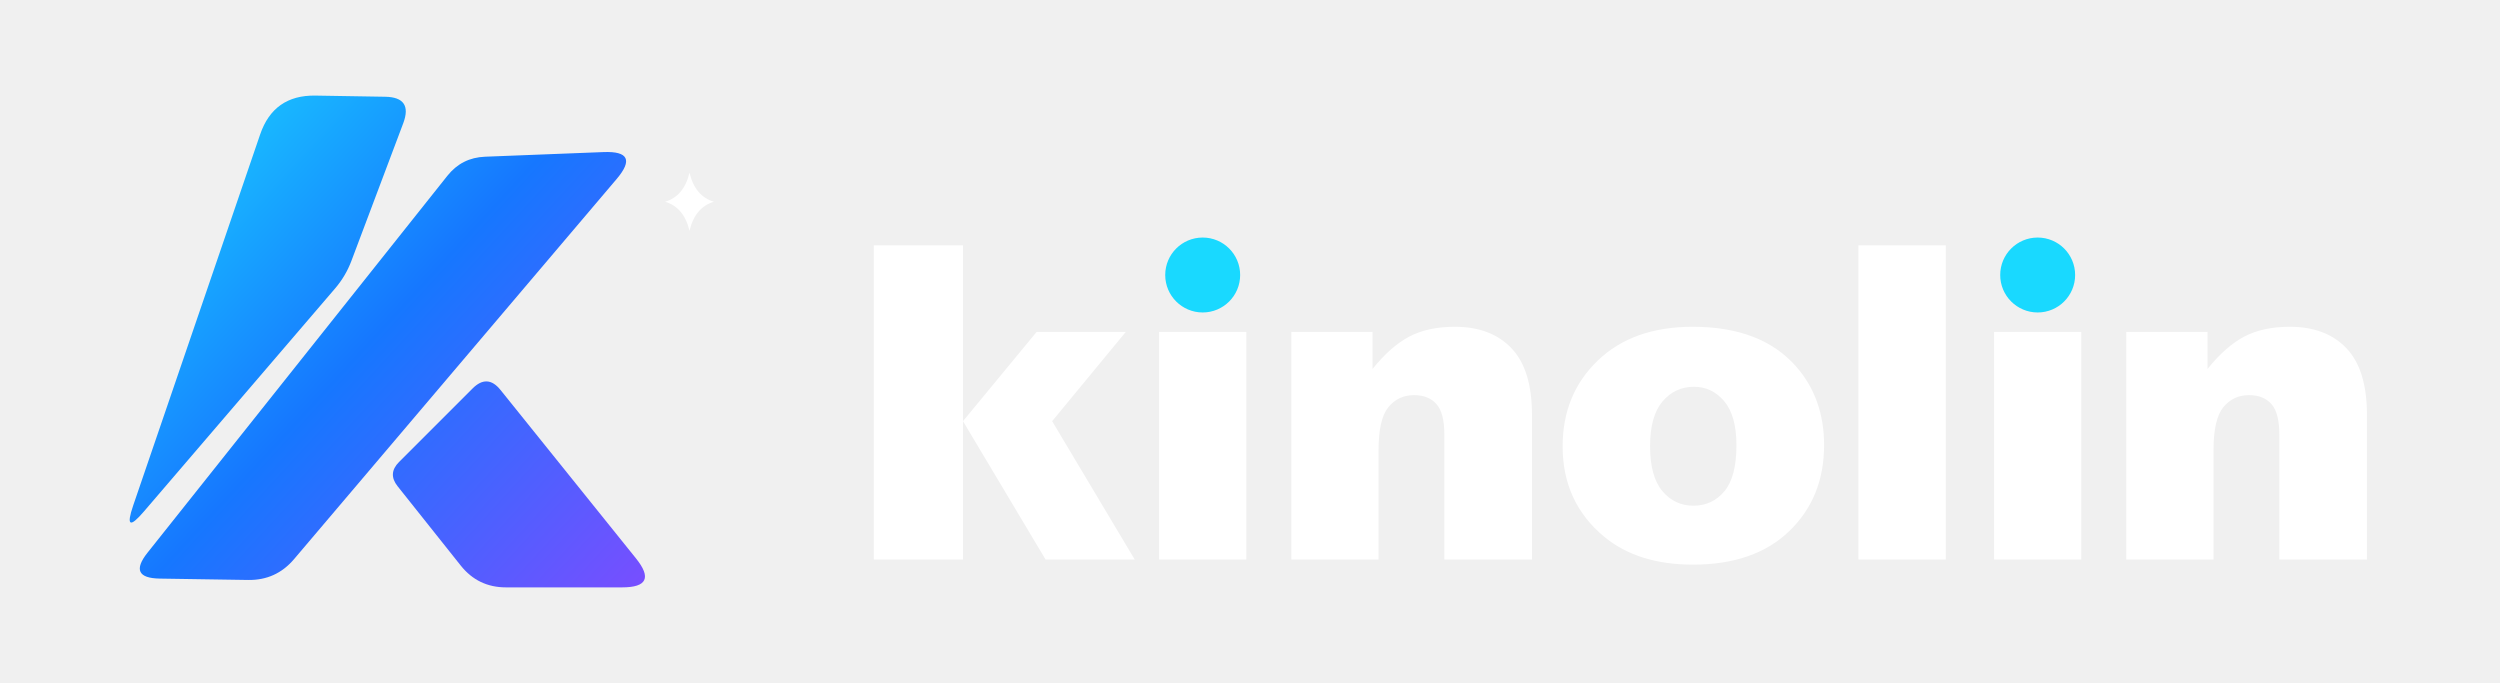
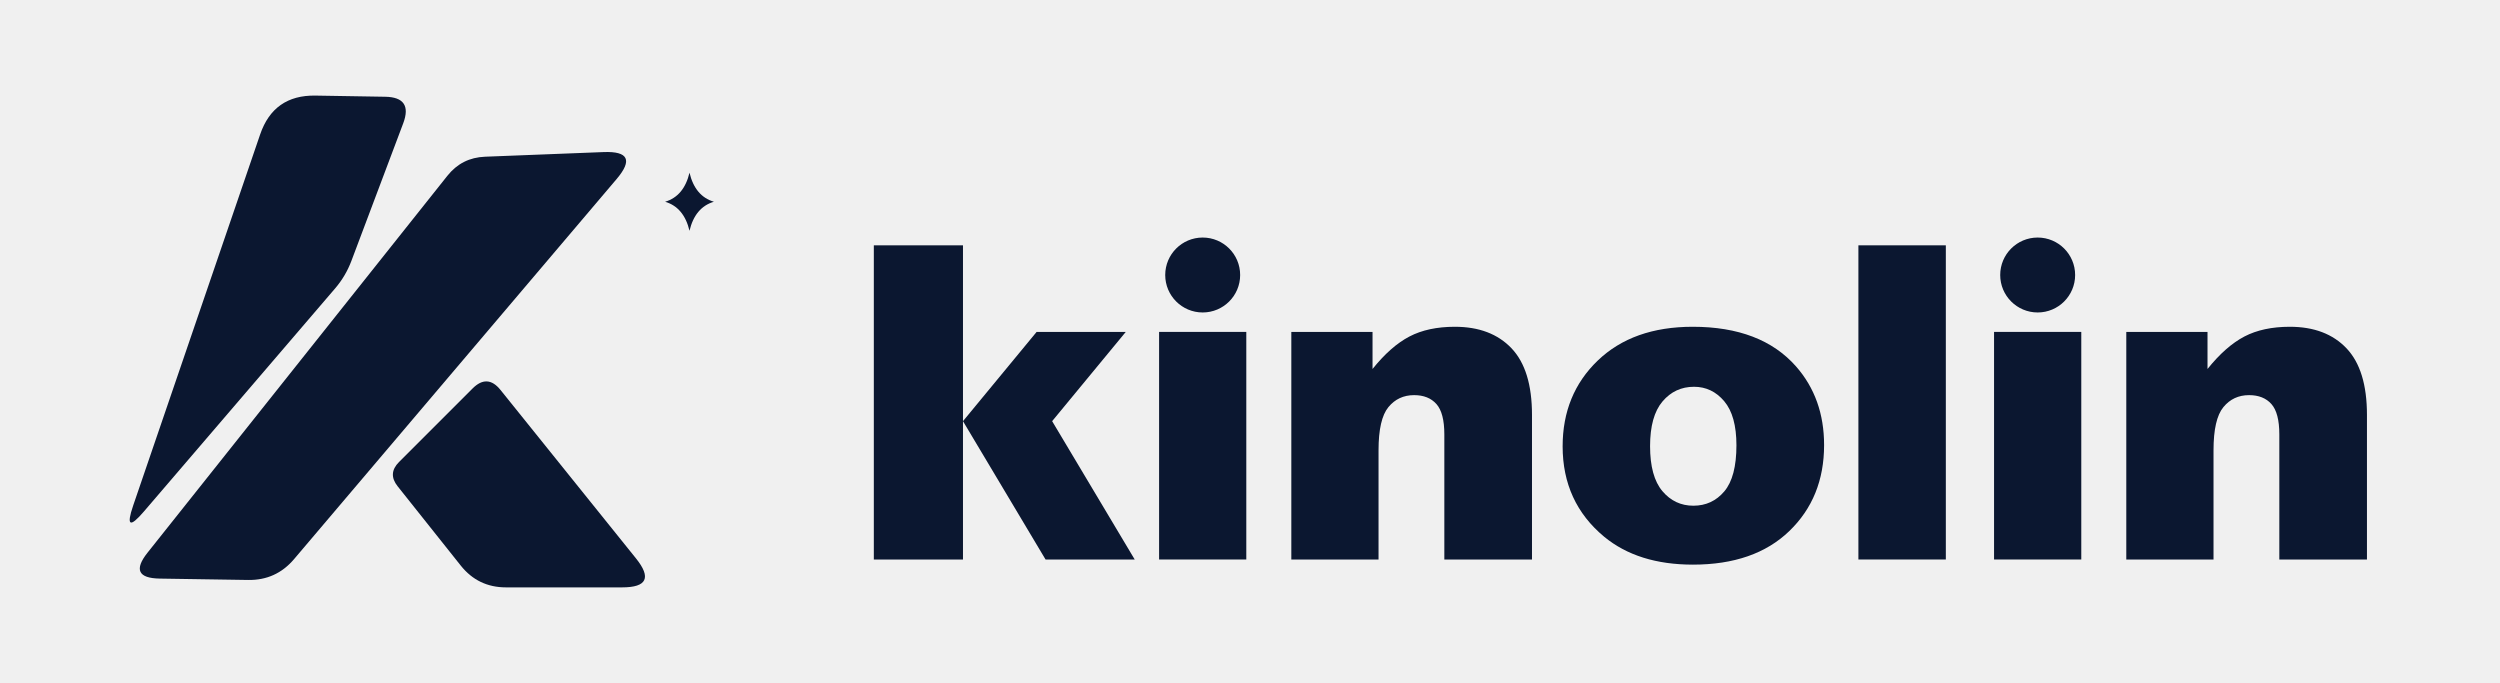
<svg xmlns="http://www.w3.org/2000/svg" width="1528" height="417" viewBox="0 0 1527.86 417.04">
-   <defs>
-     <linearGradient id="kinolin-gradient" x1="74.84" y1="58" x2="402.86" y2="359.04" gradientUnits="userSpaceOnUse">
-       <stop offset="0" stop-color="#19D9FF" />
-       <stop offset="0.48" stop-color="#1677FF" />
-       <stop offset="1" stop-color="#7B4DFF" />
-     </linearGradient>
-   </defs>
  <g id="kinolin-symbol">
-     <path id="k-stem" d="M 158.87 82.18 Q 167.14 58 192.7 58.43 L 235.3 59.14 Q 252.34 59.42 246.33 75.37 L 214.66 159.46 Q 211.16 168.76 204.69 176.31 L 87.78 312.71 Q 74.84 327.8 81.27 308.99 Z" fill="url(#kinolin-gradient)" />
-     <path id="k-diagonal" d="M 273.32 107.45 Q 282.16 96.34 296.35 95.79 L 368.8 92.96 Q 391.5 92.08 376.8 109.4 L 179.59 341.79 Q 168.56 354.78 151.52 354.51 L 97.56 353.67 Q 77.68 353.36 90.06 337.8 Z" fill="url(#kinolin-gradient)" />
-     <path id="k-lower" d="M 288.74 237.44 Q 297.78 228.4 305.79 238.36 L 388.62 341.34 Q 402.86 359.04 380.14 359.04 L 309.14 359.04 Q 292.1 359.04 281.49 345.71 L 242.91 297.24 Q 236.72 289.46 243.75 282.43 Z" fill="url(#kinolin-gradient)" />
-     <path id="spark" d="M 421.32 105.57 Q 424.73 119.91 436.23 123.32 Q 424.73 126.73 421.32 141.07 Q 417.91 126.73 406.41 123.32 Q 417.91 119.91 421.32 105.57 Z" fill="#FFFFFF" />
+     <path id="k-stem" d="M 158.87 82.18 Q 167.14 58 192.7 58.43 L 235.3 59.14 Q 252.34 59.42 246.33 75.37 L 214.66 159.46 Q 211.16 168.76 204.69 176.31 L 87.78 312.71 Q 74.84 327.8 81.27 308.99 Z" fill="#0B1730" />
+     <path id="k-diagonal" d="M 273.32 107.45 Q 282.16 96.34 296.35 95.79 L 368.8 92.96 Q 391.5 92.08 376.8 109.4 L 179.59 341.79 Q 168.56 354.78 151.52 354.51 L 97.56 353.67 Q 77.68 353.36 90.06 337.8 Z" fill="#0B1730" />
+     <path id="k-lower" d="M 288.74 237.44 Q 297.78 228.4 305.79 238.36 L 388.62 341.34 Q 402.86 359.04 380.14 359.04 L 309.14 359.04 Q 292.1 359.04 281.49 345.71 L 242.91 297.24 Q 236.72 289.46 243.75 282.43 Z" fill="#0B1730" />
+     <path id="spark" d="M 421.32 105.57 Q 424.73 119.91 436.23 123.32 Q 424.73 126.73 421.32 141.07 Q 417.91 126.73 406.41 123.32 Q 417.91 119.91 421.32 105.57 Z" fill="#0B1730" />
  </g>
-   <g id="kinolin-wordmark" fill="#FFFFFF">
+   <g id="kinolin-wordmark" fill="#0B1730">
    <g id="letter-k">
      <path d="M533.99 149.96H588.49V257.44L633.5 202.88H688L642.99 257.44L693.46 342H638.96L588.49 257.44V342H533.99Z" />
    </g>
    <g id="letter-i">
      <path d="M708.36 202.88H761.67V342H708.36Z" />
    </g>
    <g id="letter-n">
      <path d="M789.19 202.88H838.83V225.54Q849.97 211.66 861.37 205.7Q872.76 199.74 889.14 199.74Q911.28 199.74 923.79 212.9Q936.3 226.07 936.3 253.58V342H882.72V265.5Q882.72 252.4 877.87 246.96Q873.02 241.53 864.25 241.53Q854.55 241.53 848.53 248.86Q842.5 256.2 842.5 275.19V342H789.19Z" />
    </g>
    <g id="letter-o">
      <path d="M955.03 272.83Q955.03 241 976.52 220.37Q998 199.74 1034.55 199.74Q1076.34 199.74 1097.69 223.97Q1114.85 243.49 1114.85 272.05Q1114.85 304.14 1093.56 324.64Q1072.28 345.14 1034.68 345.14Q1001.15 345.14 980.45 328.11Q955.03 307.02 955.03 272.83Z M1008.48 272.7Q1008.48 291.3 1016.01 300.21Q1023.55 309.12 1034.94 309.12Q1046.47 309.12 1053.87 300.34Q1061.27 291.57 1061.27 272.18Q1061.27 254.1 1053.81 245.26Q1046.34 236.42 1035.34 236.42Q1023.68 236.42 1016.08 245.39Q1008.48 254.36 1008.48 272.7Z" />
    </g>
    <g id="letter-l">
      <path d="M1135.82 149.96H1189.26V342H1135.82Z" />
    </g>
    <g id="letter-i-2">
      <path d="M1218.74 202.88H1272.06V342H1218.74Z" />
    </g>
    <g id="letter-n-2">
      <path d="M1299.57 202.88H1349.22V225.54Q1360.36 211.66 1371.75 205.7Q1383.15 199.74 1399.52 199.74Q1421.66 199.74 1434.17 212.9Q1446.68 226.07 1446.68 253.58V342H1393.11V265.5Q1393.11 252.4 1388.26 246.96Q1383.41 241.53 1374.64 241.53Q1364.94 241.53 1358.92 248.86Q1352.89 256.2 1352.89 275.19V342H1299.57Z" />
    </g>
-     <circle id="idot-1" cx="735.01" cy="168.1" r="22.9" fill="#19D9FF" />
-     <circle id="idot-2" cx="1245.4" cy="168.1" r="22.9" fill="#19D9FF" />
+     <circle id="idot-1" cx="735.01" cy="168.1" r="22.9" fill="#0B1730" />
+     <circle id="idot-2" cx="1245.4" cy="168.1" r="22.9" fill="#0B1730" />
  </g>
</svg>
